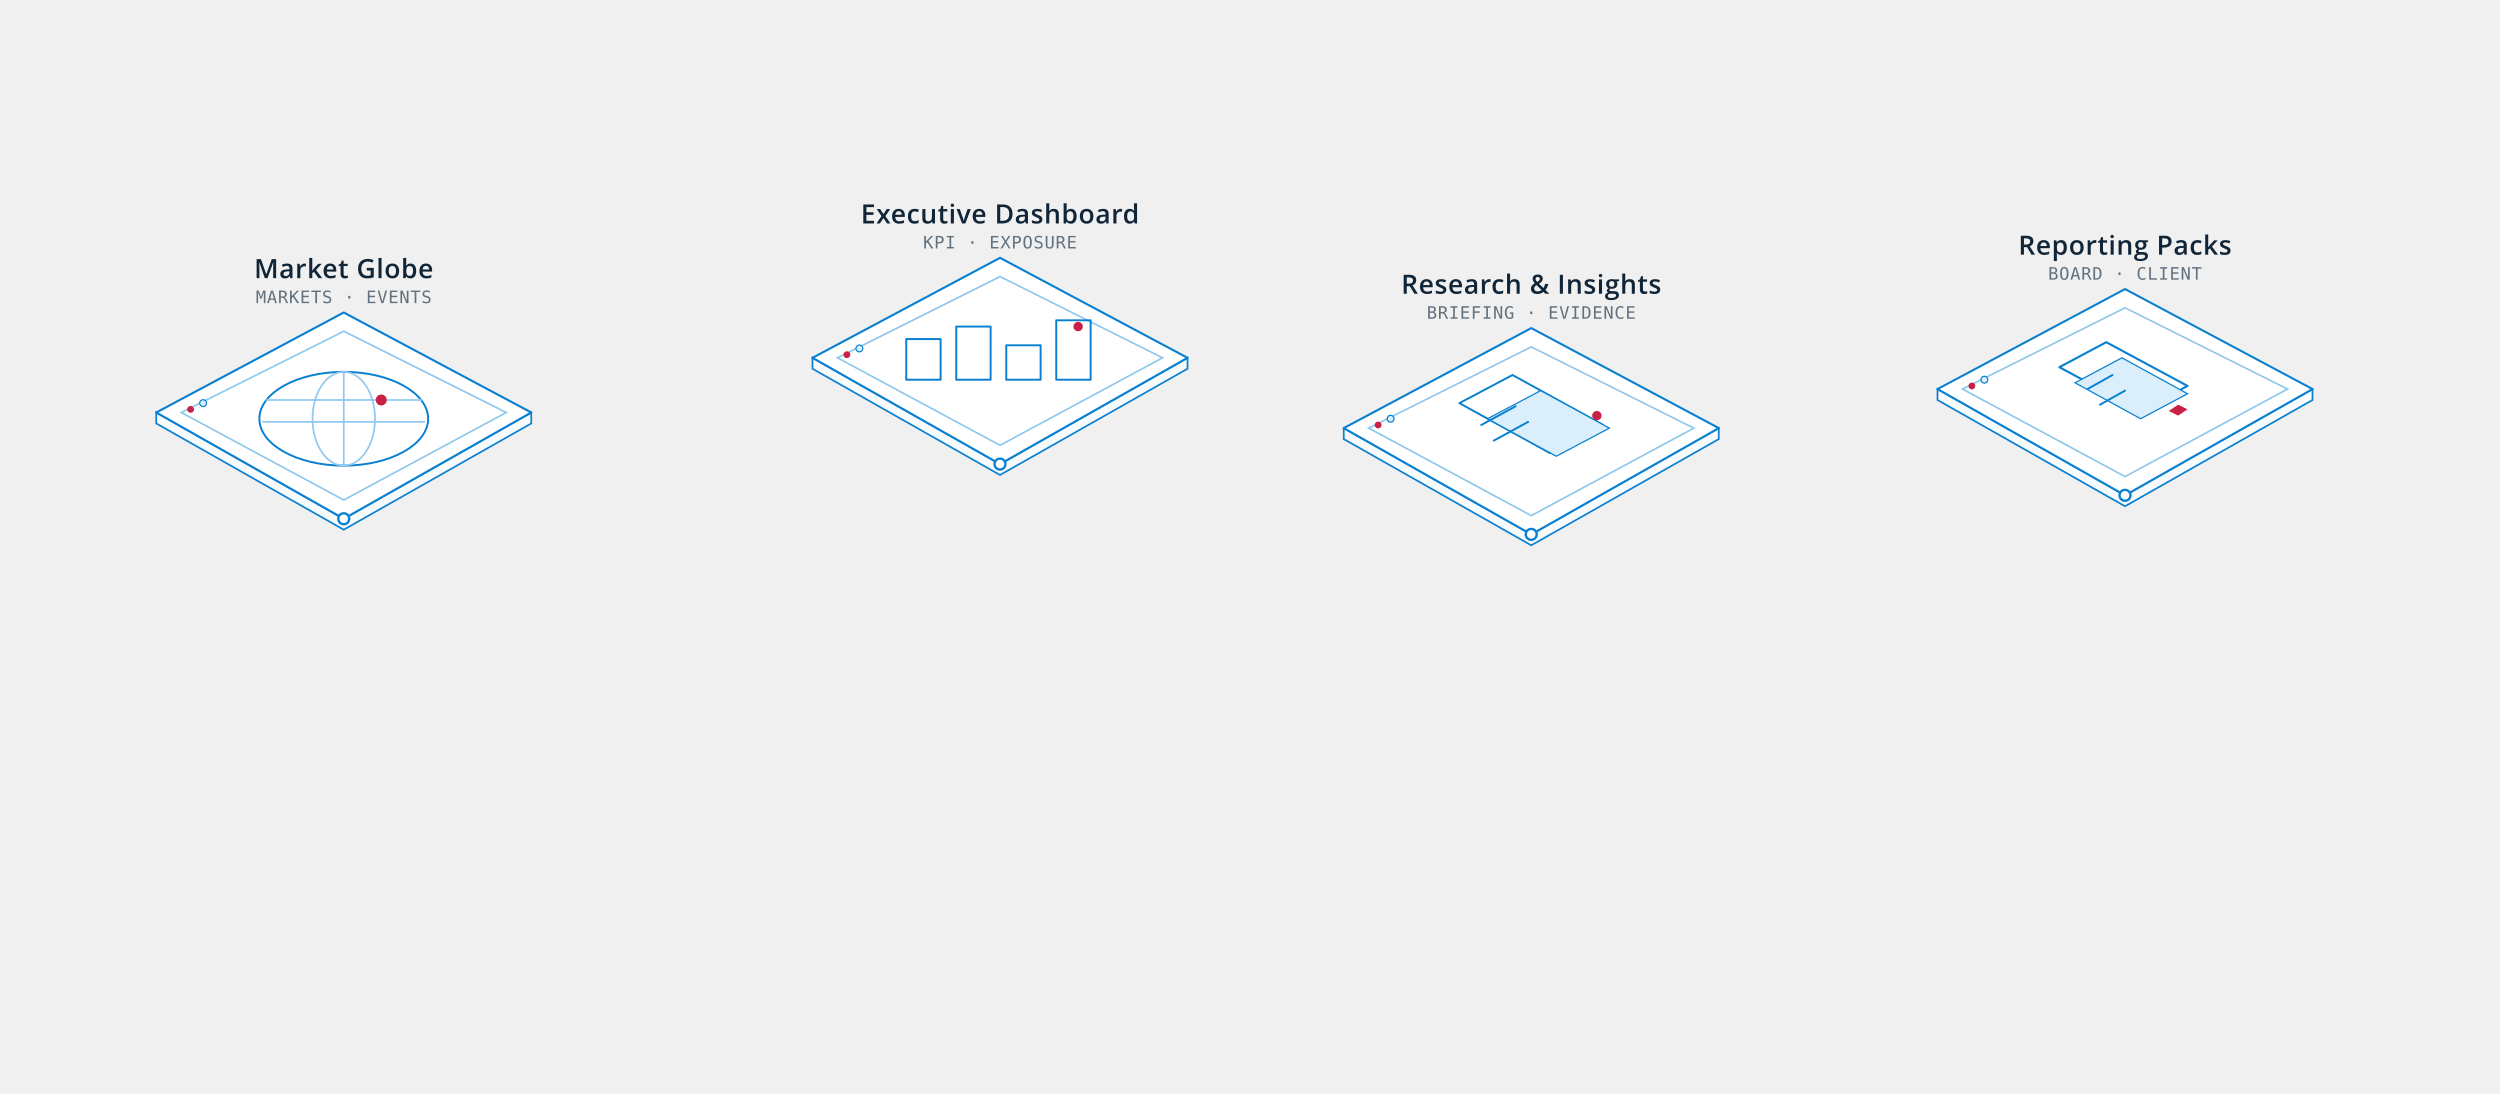
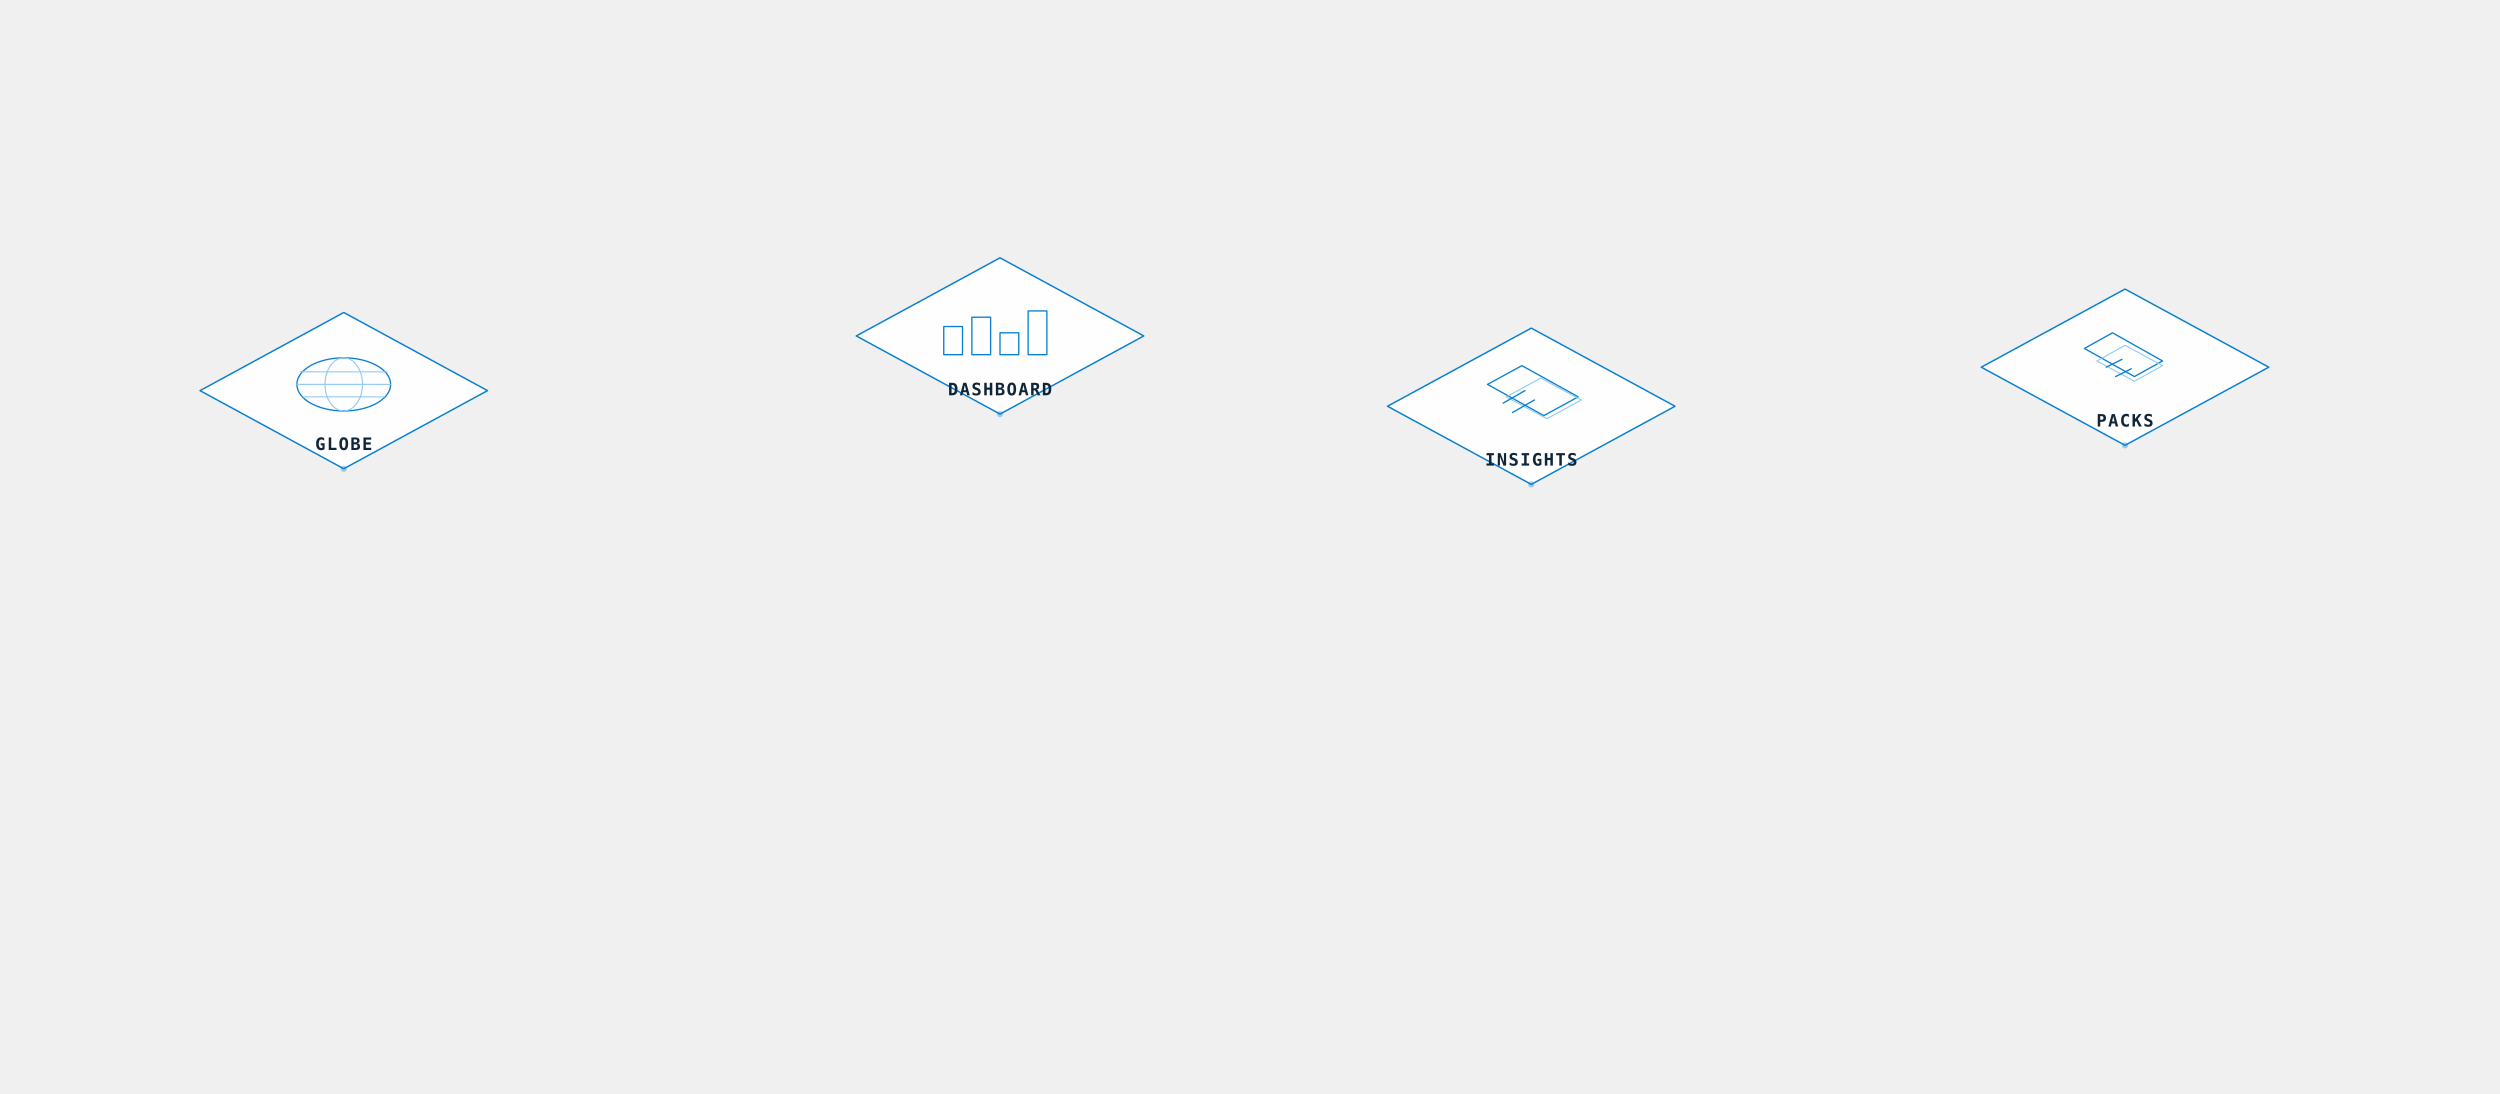
<svg xmlns="http://www.w3.org/2000/svg" viewBox="0 0 1600 700" role="img" aria-labelledby="title desc">
  <defs>
    <style>
-       .edge{fill:#fff;stroke:#087fd0;stroke-width:1.35;stroke-linejoin:round}
-       .side{fill:#f8fbfd;stroke:#087fd0;stroke-width:1.1}
-       .line{fill:none;stroke:#087fd0;stroke-width:1.25;stroke-linecap:round;stroke-linejoin:round}
-       .soft{fill:none;stroke:#8fc8ef;stroke-width:1.1}
-       .faint{fill:#dbeefb;stroke:#087fd0;stroke-width:.8}
-       .blue{fill:#087fd0}
-       .red{fill:#c92146}
-       .label{font:600 17px 'Open Sans',system-ui,sans-serif;letter-spacing:.02em;fill:#102538}
-       .micro{font:11px 'IBM Plex Mono',ui-monospace,monospace;letter-spacing:.04em;fill:#62717e}
-       .port{fill:#fff;stroke:#087fd0;stroke-width:1.5}
+       .pane{fill:#fff;fill-opacity:.92;stroke:#087fd0;stroke-width:.95;stroke-linejoin:round}
+       .line{fill:none;stroke:#087fd0;stroke-width:.85;stroke-linecap:round;stroke-linejoin:round}
+       .soft{fill:none;stroke:#8fc8ef;stroke-width:.7;stroke-linecap:round;stroke-linejoin:round}
+       .label{font:600 11px 'IBM Plex Mono',ui-monospace,monospace;letter-spacing:.08em;fill:#102538}
+       .port{fill:#087fd0;fill-opacity:.35;stroke:none}
    </style>
-     <symbol id="tile" overflow="visible">
-       <path class="side" d="M-120 64 0 132 120 64v7L0 139-120 71Z" />
-       <path class="edge" d="M0 0 120 64 0 132-120 64Z" />
-       <path class="soft" d="M-104 64 0 12 104 64 0 120Z" />
-       <circle cx="-98" cy="62" r="2.2" class="red" />
-       <circle cx="-90" cy="58" r="2.2" class="faint" />
+     <symbol id="pane" overflow="visible">
+       <path class="pane" d="M0 0 92 50 0 100 -92 50Z" />
    </symbol>
  </defs>
  <g id="market-globe" transform="translate(220 200)">
-     <text class="label" x="0" y="-22" text-anchor="middle">Market Globe</text>
-     <text class="micro" x="0" y="-6" text-anchor="middle">MARKETS · EVENTS</text>
-     <use href="#tile" />
-     <ellipse cx="0" cy="68" rx="54" ry="30" class="line" />
-     <ellipse cx="0" cy="68" rx="20" ry="30" class="soft" />
-     <path class="soft" d="M-50 56h100M-52 70h104M0 38v60" />
-     <circle cx="24" cy="56" r="3.5" class="red" />
-     <circle class="port" cx="0" cy="132" r="3.5" />
+     <use href="#pane" />
+     <ellipse cx="0" cy="46" rx="30" ry="17" class="line" />
+     <ellipse cx="0" cy="46" rx="12" ry="17" class="soft" />
+     <path class="soft" d="M-28 38h56M-30 46h60M-26 54h52" />
+     <text class="label" x="0" y="88" text-anchor="middle">GLOBE</text>
+     <circle class="port" cx="0" cy="100" r="2" />
  </g>
  <g id="executive-dashboard" transform="translate(640 165)">
-     <text class="label" x="0" y="-22" text-anchor="middle">Executive Dashboard</text>
-     <text class="micro" x="0" y="-6" text-anchor="middle">KPI · EXPOSURE</text>
-     <use href="#tile" />
-     <path class="line" d="M-60 78V52h22v26ZM-28 78V44h22v34ZM4 78V56h22v22ZM36 78V40h22v38Z" />
-     <circle cx="50" cy="44" r="3" class="red" />
-     <circle class="port" cx="0" cy="132" r="3.5" />
+     <use href="#pane" />
+     <path class="line" d="M-36 62V44h12v18ZM-18 62V38h12v24ZM0 62V48h12v14ZM18 62V34h12v28Z" />
+     <text class="label" x="0" y="88" text-anchor="middle">DASHBOARD</text>
+     <circle class="port" cx="0" cy="100" r="2" />
  </g>
  <g id="research-insights" transform="translate(980 210)">
-     <text class="label" x="0" y="-22" text-anchor="middle">Research &amp; Insights</text>
-     <text class="micro" x="0" y="-6" text-anchor="middle">BRIEFING · EVIDENCE</text>
-     <use href="#tile" />
-     <path class="line" d="m-46 48 34-18 58 32-34 18Z" />
-     <path class="faint" d="m-28 58 34-18 44 24-34 18Z" />
-     <path class="line" d="m-32 62 22-12M-24 72l22-12" />
-     <circle cx="42" cy="56" r="3" class="red" />
-     <circle class="port" cx="0" cy="132" r="3.5" />
+     <use href="#pane" />
+     <path class="line" d="m-28 36 22-12 36 20-22 12Z" />
+     <path class="soft" d="m-16 44 22-12 26 14-22 12Z" />
+     <path class="line" d="m-18 48 14-8M-12 54l14-8" />
+     <text class="label" x="0" y="88" text-anchor="middle">INSIGHTS</text>
+     <circle class="port" cx="0" cy="100" r="2" />
  </g>
  <g id="reporting-packs" transform="translate(1360 185)">
-     <text class="label" x="0" y="-22" text-anchor="middle">Reporting Packs</text>
-     <text class="micro" x="0" y="-6" text-anchor="middle">BOARD · CLIENT</text>
-     <use href="#tile" />
-     <path class="edge" d="m-42 50 30-16 52 28-30 16Z" />
-     <path class="faint" d="m-32 60 30-16 42 23-30 16Z" />
-     <path class="line" d="m-24 64 16-9M-16 74l16-9" />
-     <path class="red" d="m34 74 6 3-6 4-6-3Z" />
-     <circle class="port" cx="0" cy="132" r="3.5" />
+     <use href="#pane" />
+     <path class="line" d="m-26 38 18-10 32 18-18 10Z" />
+     <path class="soft" d="m-18 46 18-10 24 13-18 10Z" />
+     <path class="line" d="m-12 50 10-5M-6 56l10-5" />
+     <text class="label" x="0" y="88" text-anchor="middle">PACKS</text>
+     <circle class="port" cx="0" cy="100" r="2" />
  </g>
</svg>
